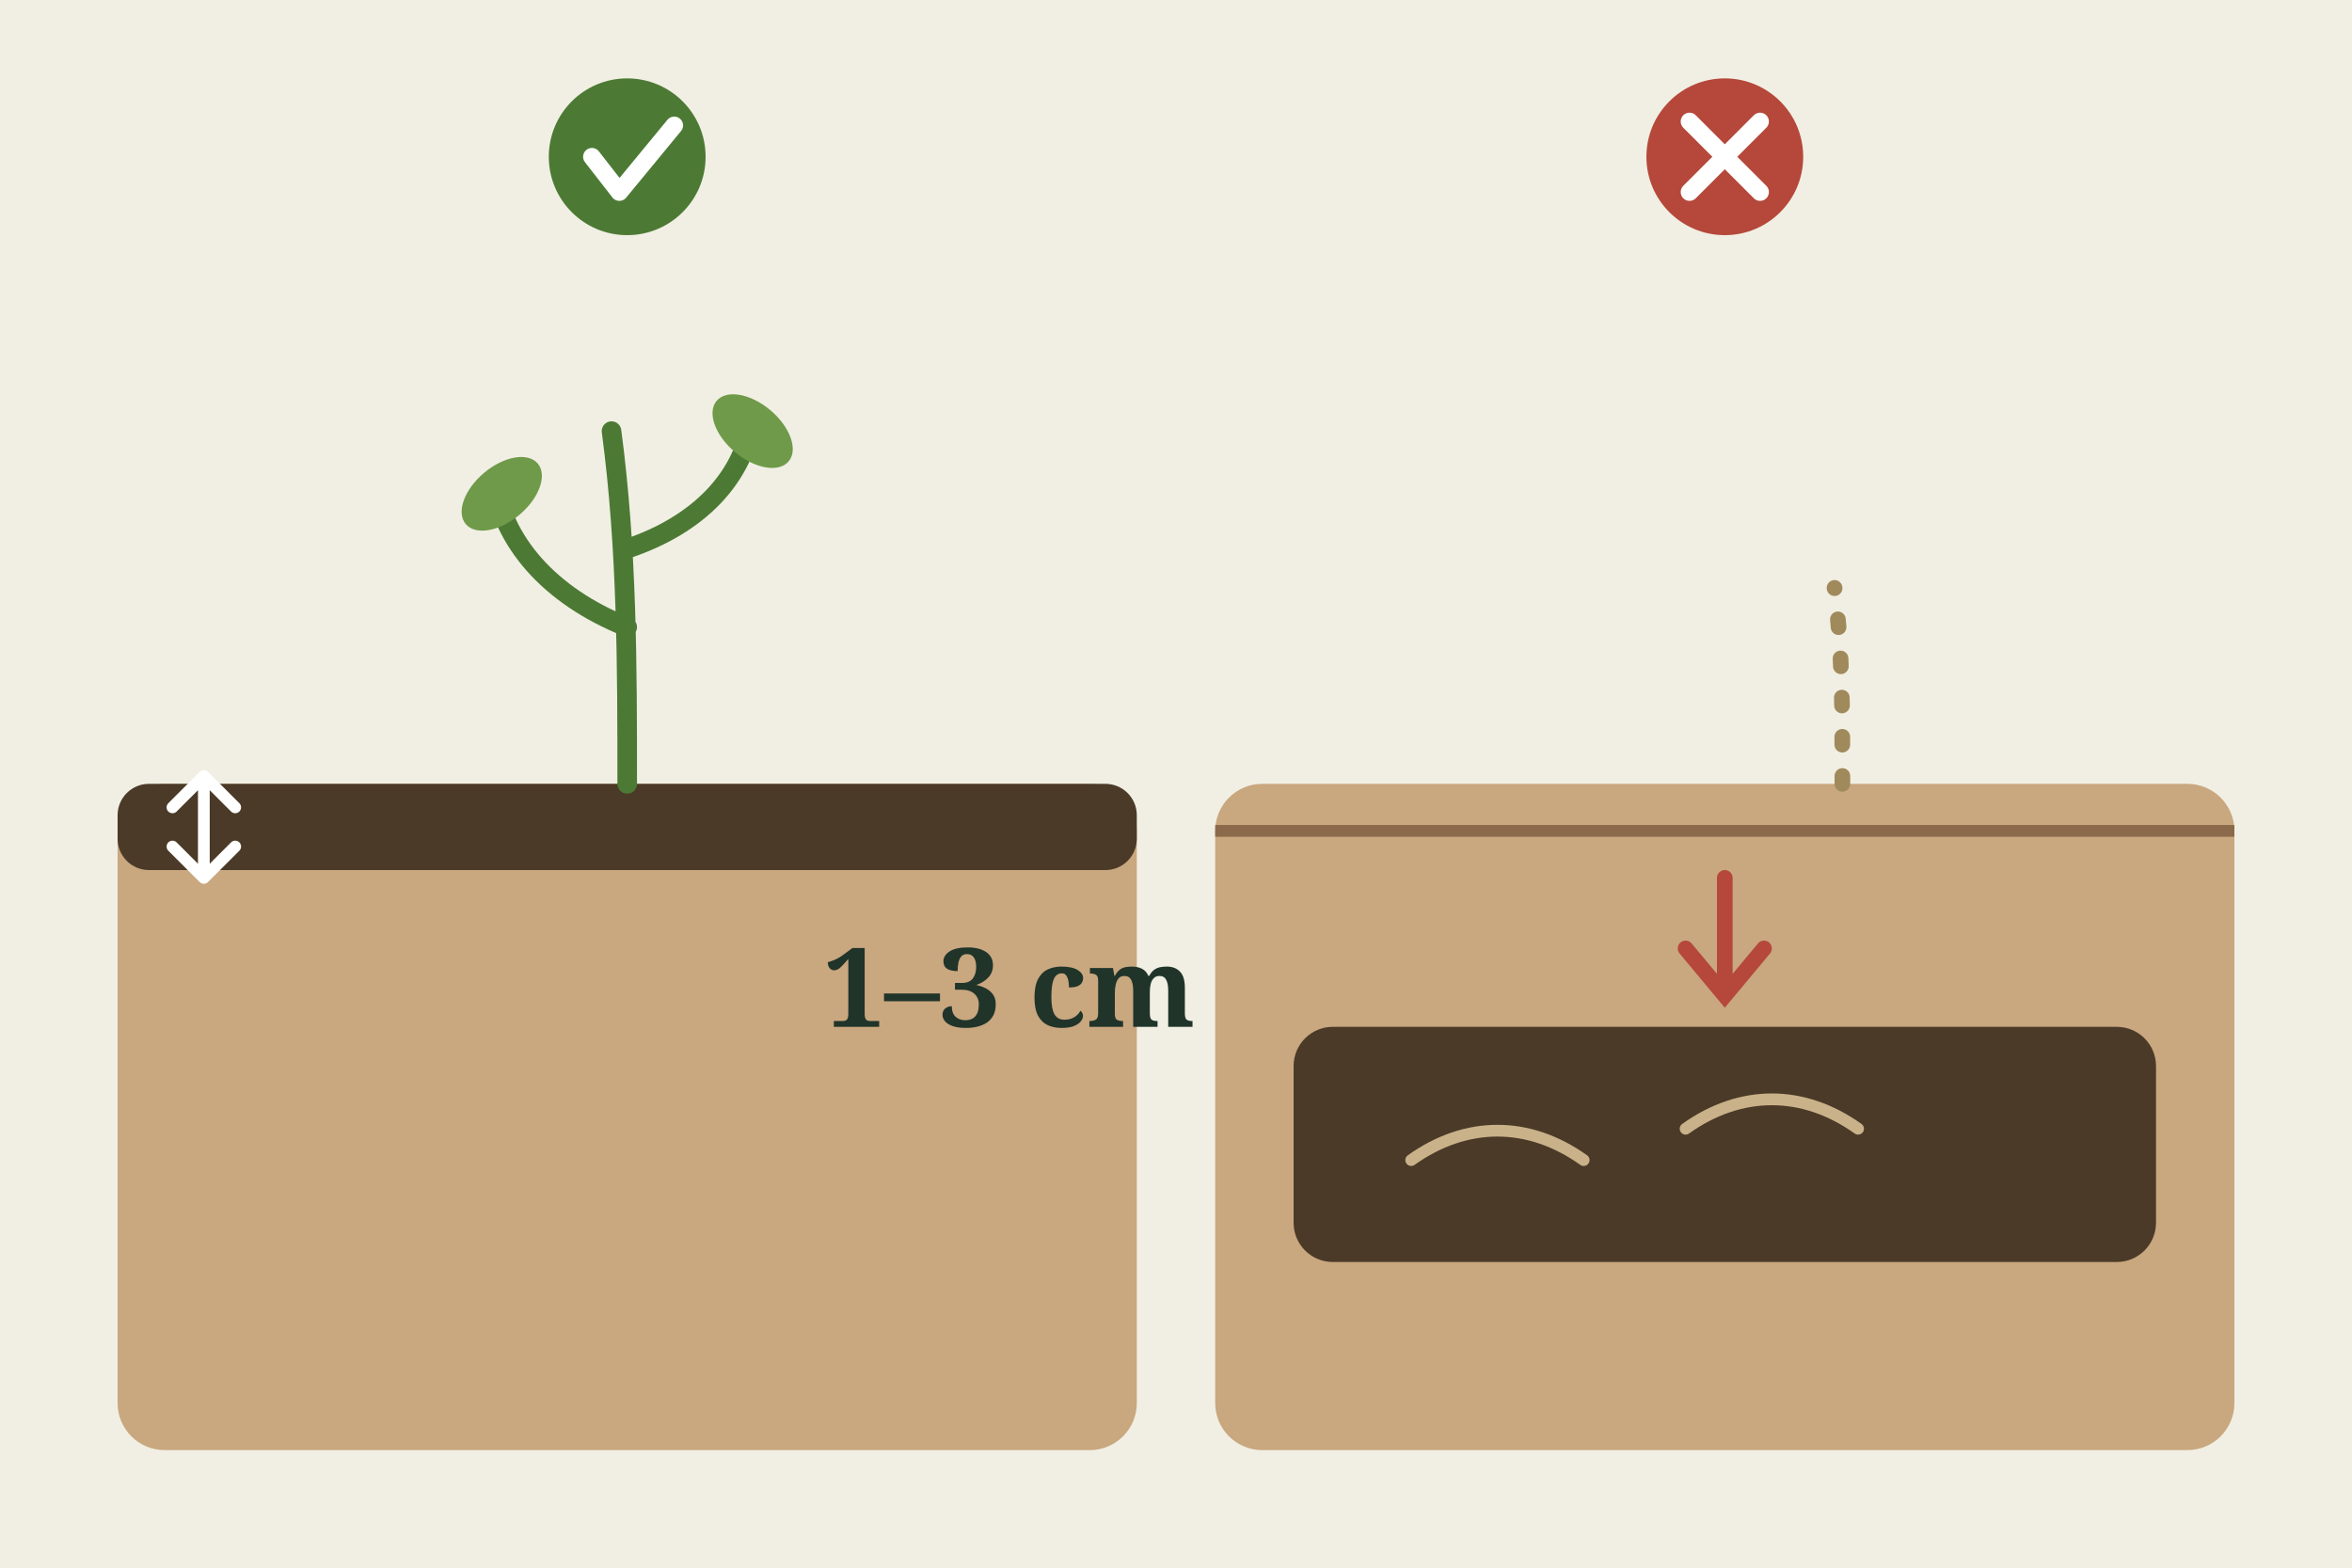
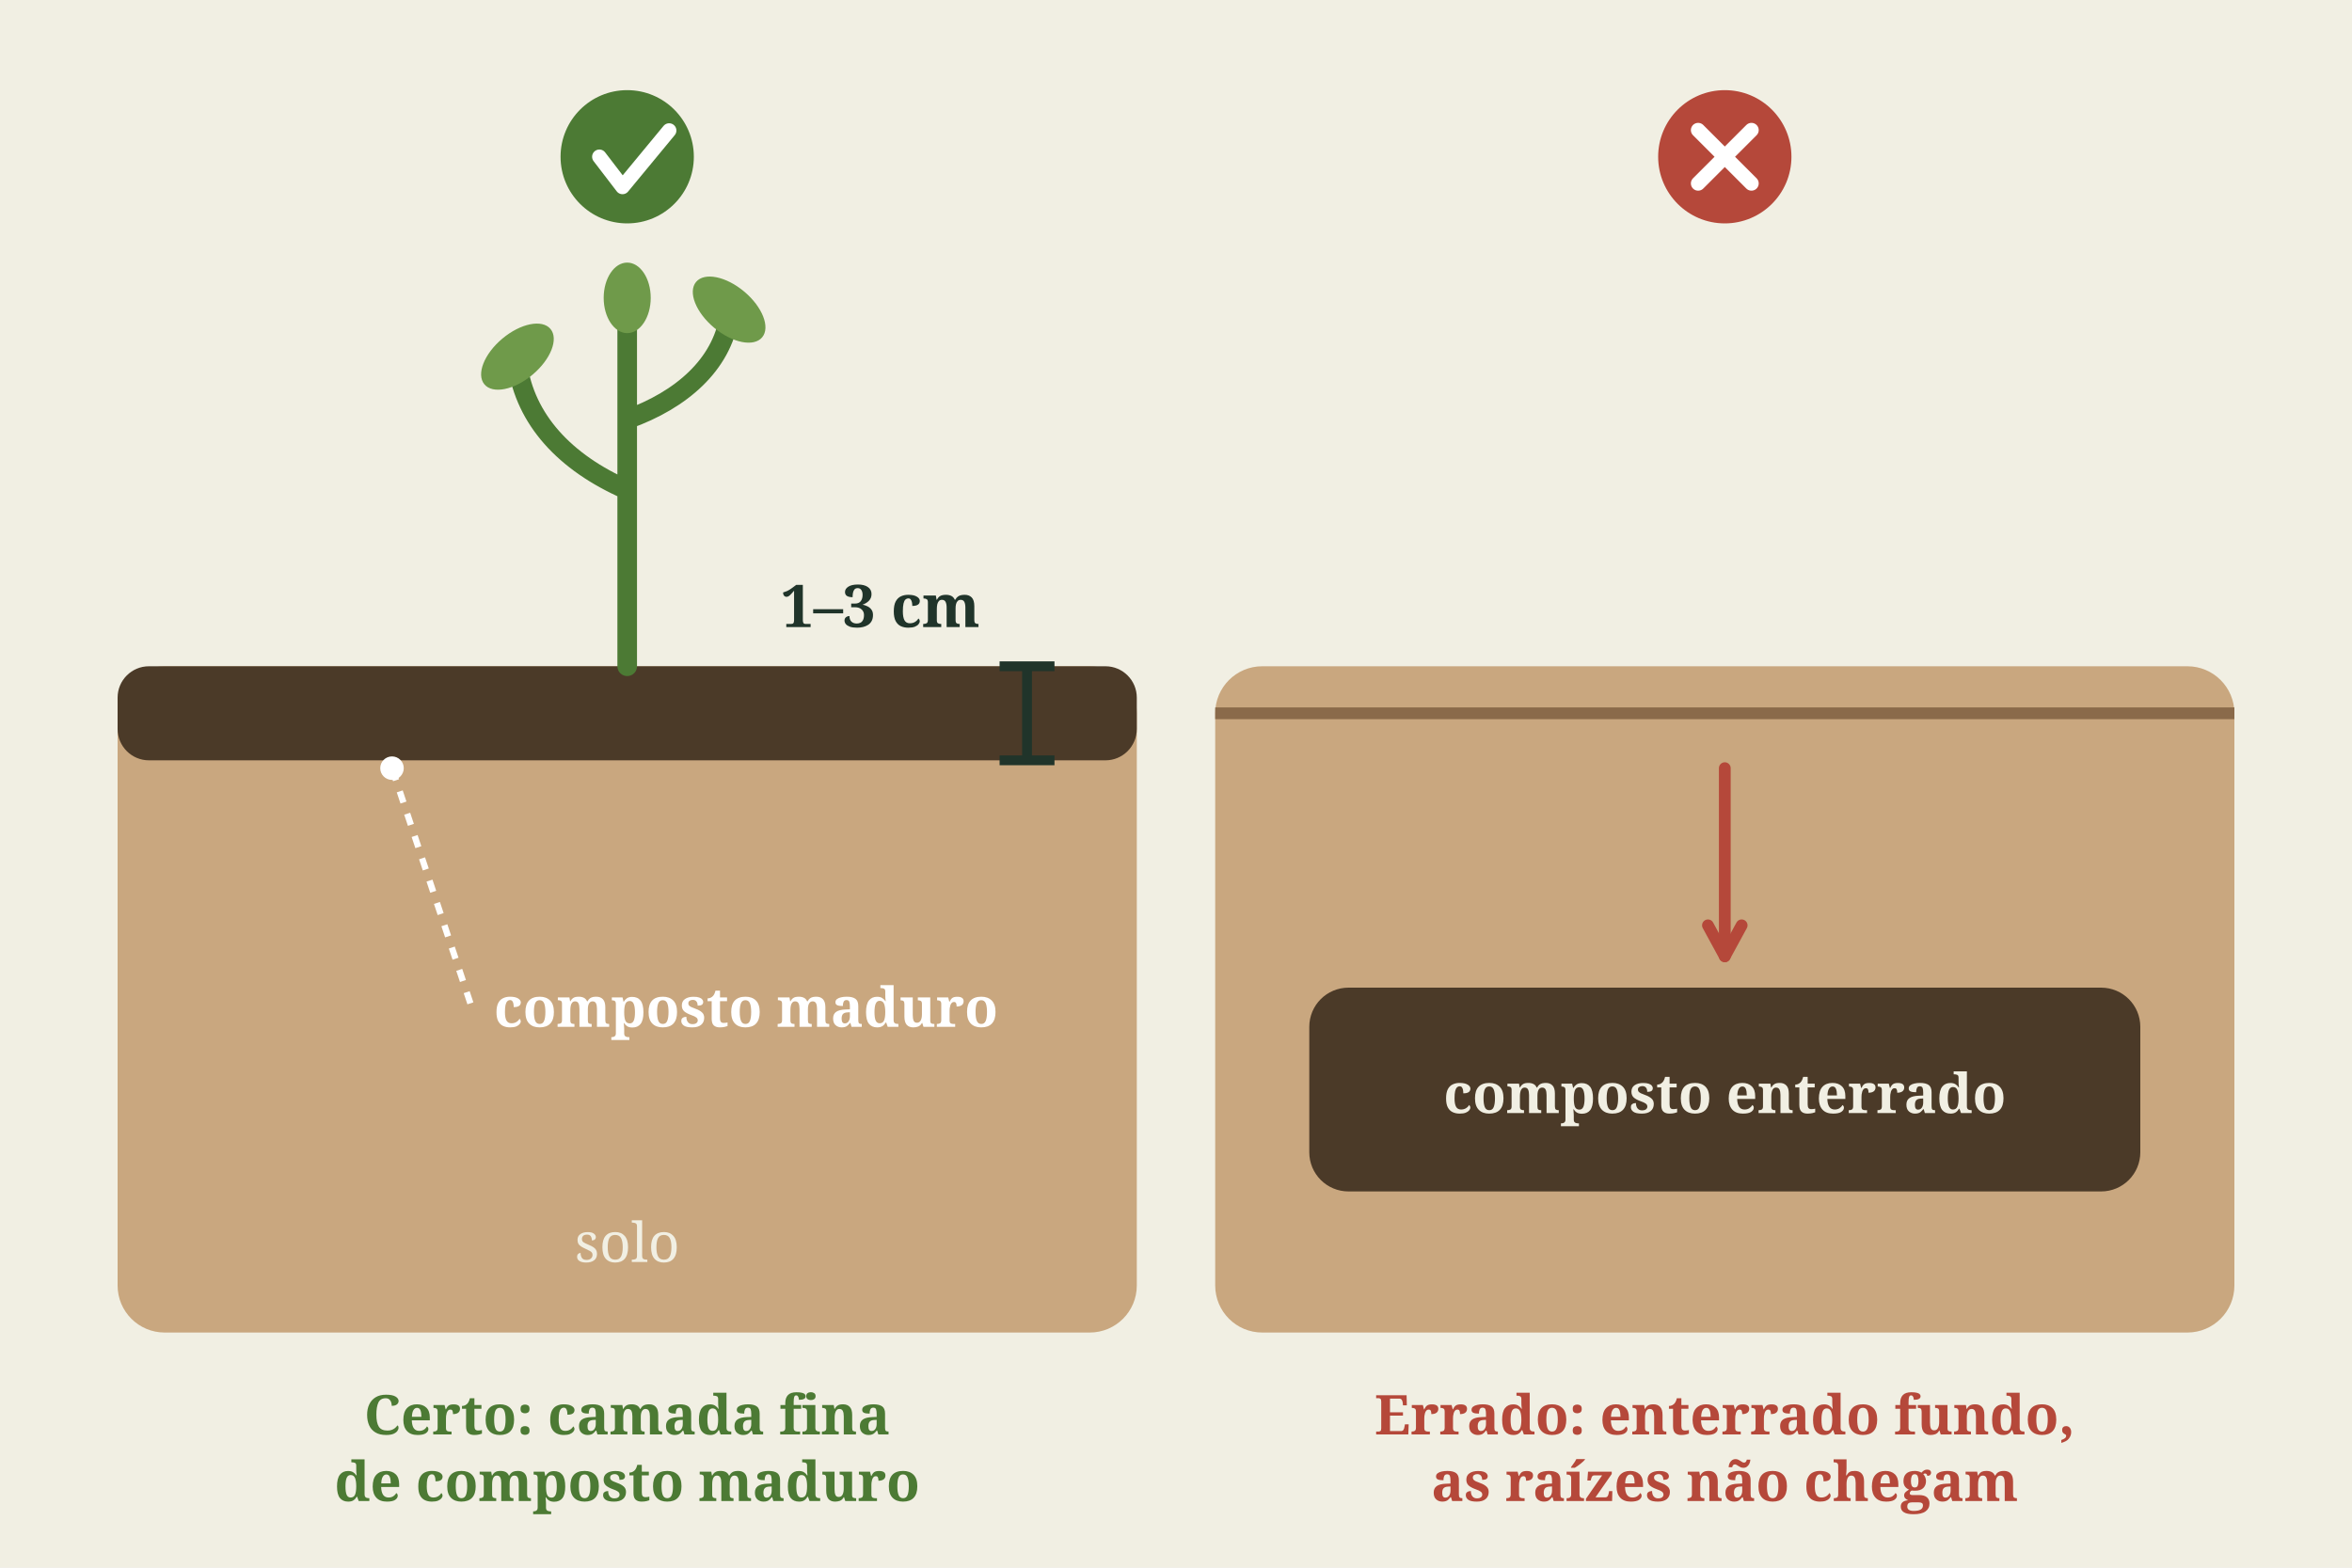
<svg xmlns="http://www.w3.org/2000/svg" viewBox="0 0 600 400" role="img" font-family="Georgia, serif">
  <rect width="600" height="400" fill="#f1efe3" />
-   <rect x="30" y="200" width="260" height="170" rx="12" fill="#c9a77f" />
-   <rect x="30" y="200" width="260" height="22" rx="8" fill="#4b3a28" />
+   <rect x="30" y="170" width="260" height="170" rx="12" fill="#c9a77f" />
+   <rect x="30" y="170" width="260" height="24" rx="8" fill="#4b3a28" />
  <g fill="none" stroke="#4c7a34" stroke-width="5" stroke-linecap="round">
-     <path d="M160 200c0-30 0-60-4-90M160 160c-20-8-32-22-34-38M160 140c18-6 30-18 32-34" />
+     <path d="M160 170v-90M160 125c-16-7-26-18-28-32M160 107c14-5 24-14 26-26" />
  </g>
  <g fill="#6f9a4a">
-     <ellipse cx="128" cy="126" rx="12" ry="7" transform="rotate(-40 128 126)" />
-     <ellipse cx="192" cy="110" rx="12" ry="7" transform="rotate(40 192 110)" />
+     <ellipse cx="132" cy="91" rx="11" ry="6" transform="rotate(-40 132 91)" />
+     <ellipse cx="186" cy="79" rx="11" ry="6" transform="rotate(40 186 79)" />
+     <ellipse cx="160" cy="76" rx="6" ry="9" />
  </g>
-   <path d="M52 200v22M44 206l8-8 8 8M44 216l8 8 8-8" fill="none" stroke="#fff" stroke-width="3" stroke-linecap="round" stroke-linejoin="round" />
-   <text x="210" y="262" font-size="28" font-weight="700" fill="#20342a">1–3 cm</text>
-   <circle cx="160" cy="40" r="20" fill="#4c7a34" />
-   <path d="M151 40l7 9 14-17" stroke="#fff" stroke-width="4.5" stroke-linecap="round" stroke-linejoin="round" fill="none" />
-   <rect x="310" y="200" width="260" height="170" rx="12" fill="#c9a77f" />
-   <path d="M310 212h260" stroke="#8a6a4a" stroke-width="3" />
-   <rect x="330" y="262" width="220" height="60" rx="10" fill="#4b3a28" />
-   <g fill="none" stroke="#c9b189" stroke-width="3" stroke-linecap="round">
-     <path d="M360 296c14-10 30-10 44 0M430 288c14-10 30-10 44 0" />
-   </g>
-   <g fill="none" stroke="#b5483a" stroke-width="4" stroke-linecap="round">
-     <path d="M440 224v28M430 242l10 12 10-12" />
-   </g>
-   <path d="M470 200c0-20 0-34-2-50" fill="none" stroke="#a08a5c" stroke-width="4" stroke-linecap="round" stroke-dasharray="2 8" />
-   <circle cx="440" cy="40" r="20" fill="#b5483a" />
-   <path d="M431 31l18 18M449 31L431 49" stroke="#fff" stroke-width="4.5" stroke-linecap="round" />
+   <path d="M262 170v24M255 170h14M255 194h14" stroke="#20342a" stroke-width="2.5" fill="none" />
+   <text x="250" y="160" font-size="15" font-weight="700" fill="#20342a" text-anchor="end">1–3 cm</text>
+   <path d="M120 256L100 196" stroke="#fff" stroke-width="1.6" stroke-dasharray="3 3" />
+   <circle cx="100" cy="196" r="3" fill="#fff" />
+   <text x="126" y="262" font-size="14" font-weight="600" fill="#fff" text-anchor="start">composto maduro</text>
+   <text x="160" y="322" font-size="14" font-weight="400" fill="#f1efe3" text-anchor="middle">solo</text>
+   <rect x="310" y="170" width="260" height="170" rx="12" fill="#c9a77f" />
+   <path d="M310 182h260" stroke="#8a6a4a" stroke-width="3" />
+   <rect x="334" y="252" width="212" height="52" rx="10" fill="#4b3a28" />
+   <text x="440" y="284" font-size="14" font-weight="600" fill="#f1efe3" text-anchor="middle">composto enterrado</text>
+   <path d="M440 196L440 244" stroke="#b5483a" stroke-width="3" stroke-linecap="round" />
+   <path d="M435.7 236.1L440 244L444.3 236.1" fill="none" stroke="#b5483a" stroke-width="3" stroke-linecap="round" stroke-linejoin="round" />
+   <circle cx="160" cy="40" r="17" fill="#4c7a34" />
+   <path d="M152.9 40l5.9 7.7 11.9-14.4" stroke="#fff" stroke-width="3.7" stroke-linecap="round" stroke-linejoin="round" fill="none" />
+   <circle cx="440" cy="40" r="17" fill="#b5483a" />
+   <path d="M433.2 33.2l13.6 13.6M446.8 33.2l-13.6 13.6" stroke="#fff" stroke-width="3.7" stroke-linecap="round" />
+   <text x="160" y="366" font-size="14" font-weight="700" fill="#4c7a34" text-anchor="middle">Certo: camada fina</text>
+   <text x="160" y="383" font-size="14" font-weight="700" fill="#4c7a34" text-anchor="middle">de composto maduro</text>
+   <text x="440" y="366" font-size="14" font-weight="700" fill="#b5483a" text-anchor="middle">Errado: enterrado fundo,</text>
+   <text x="440" y="383" font-size="14" font-weight="700" fill="#b5483a" text-anchor="middle">as raízes não chegam</text>
</svg>
